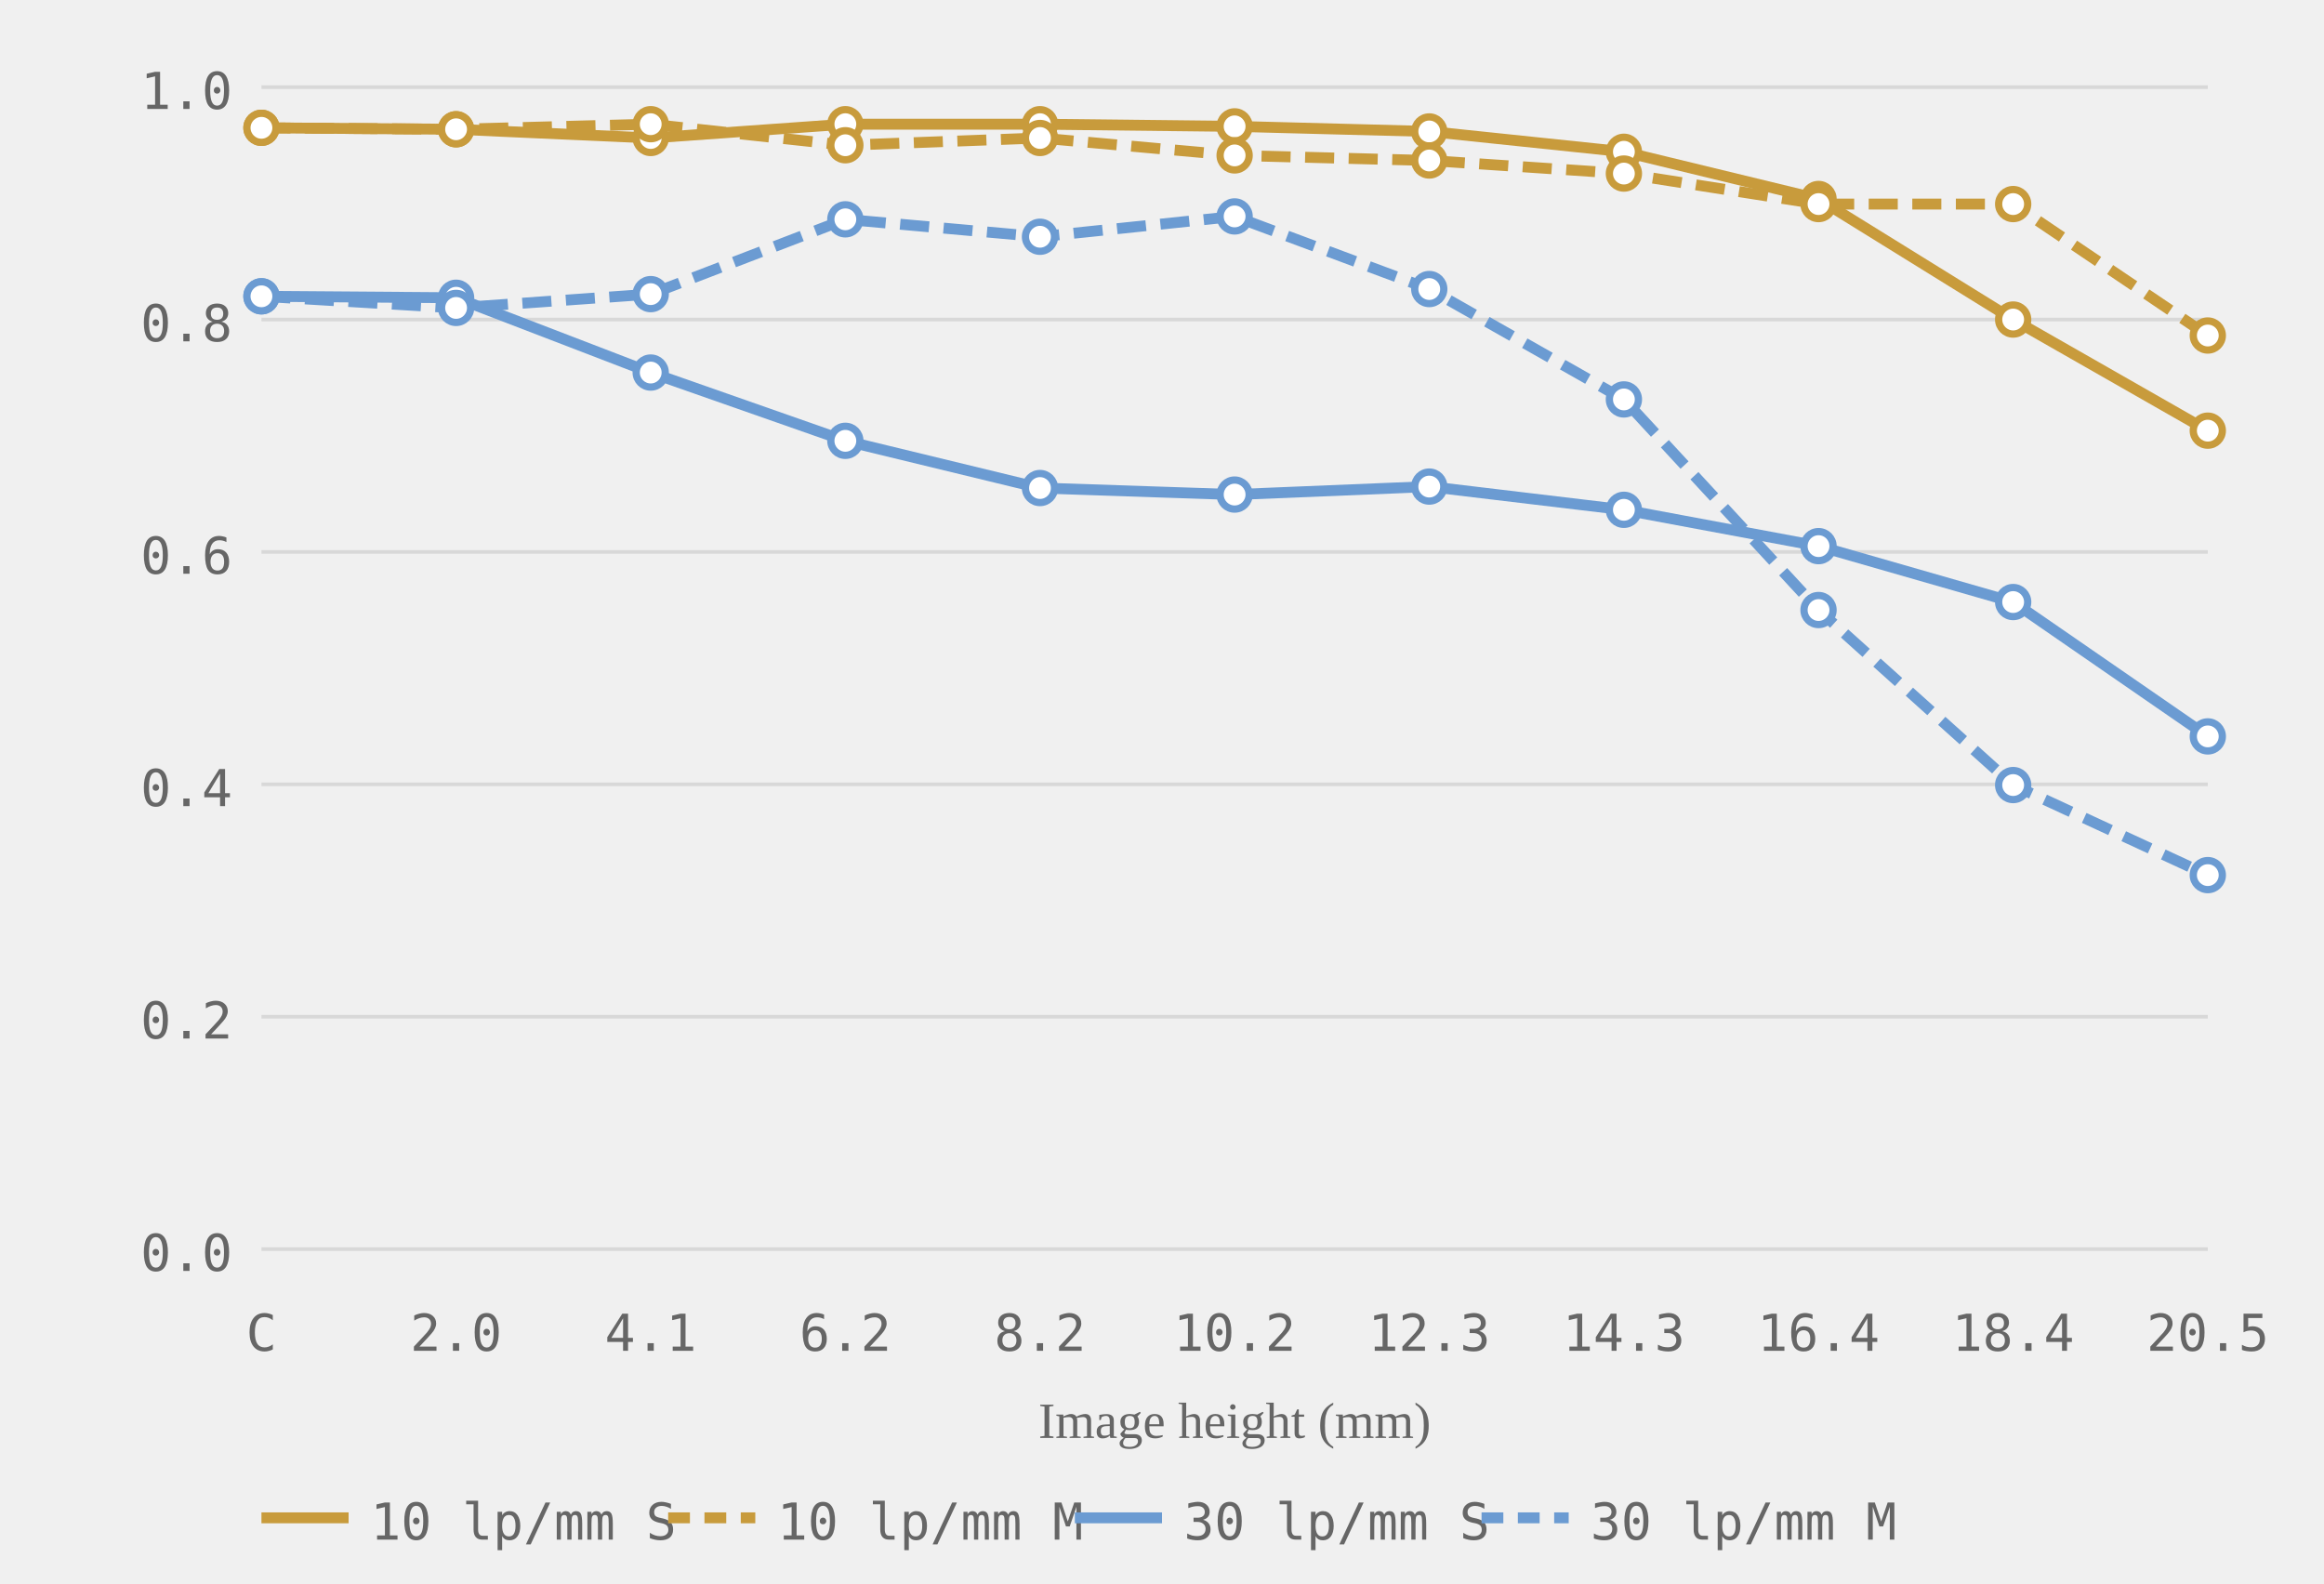
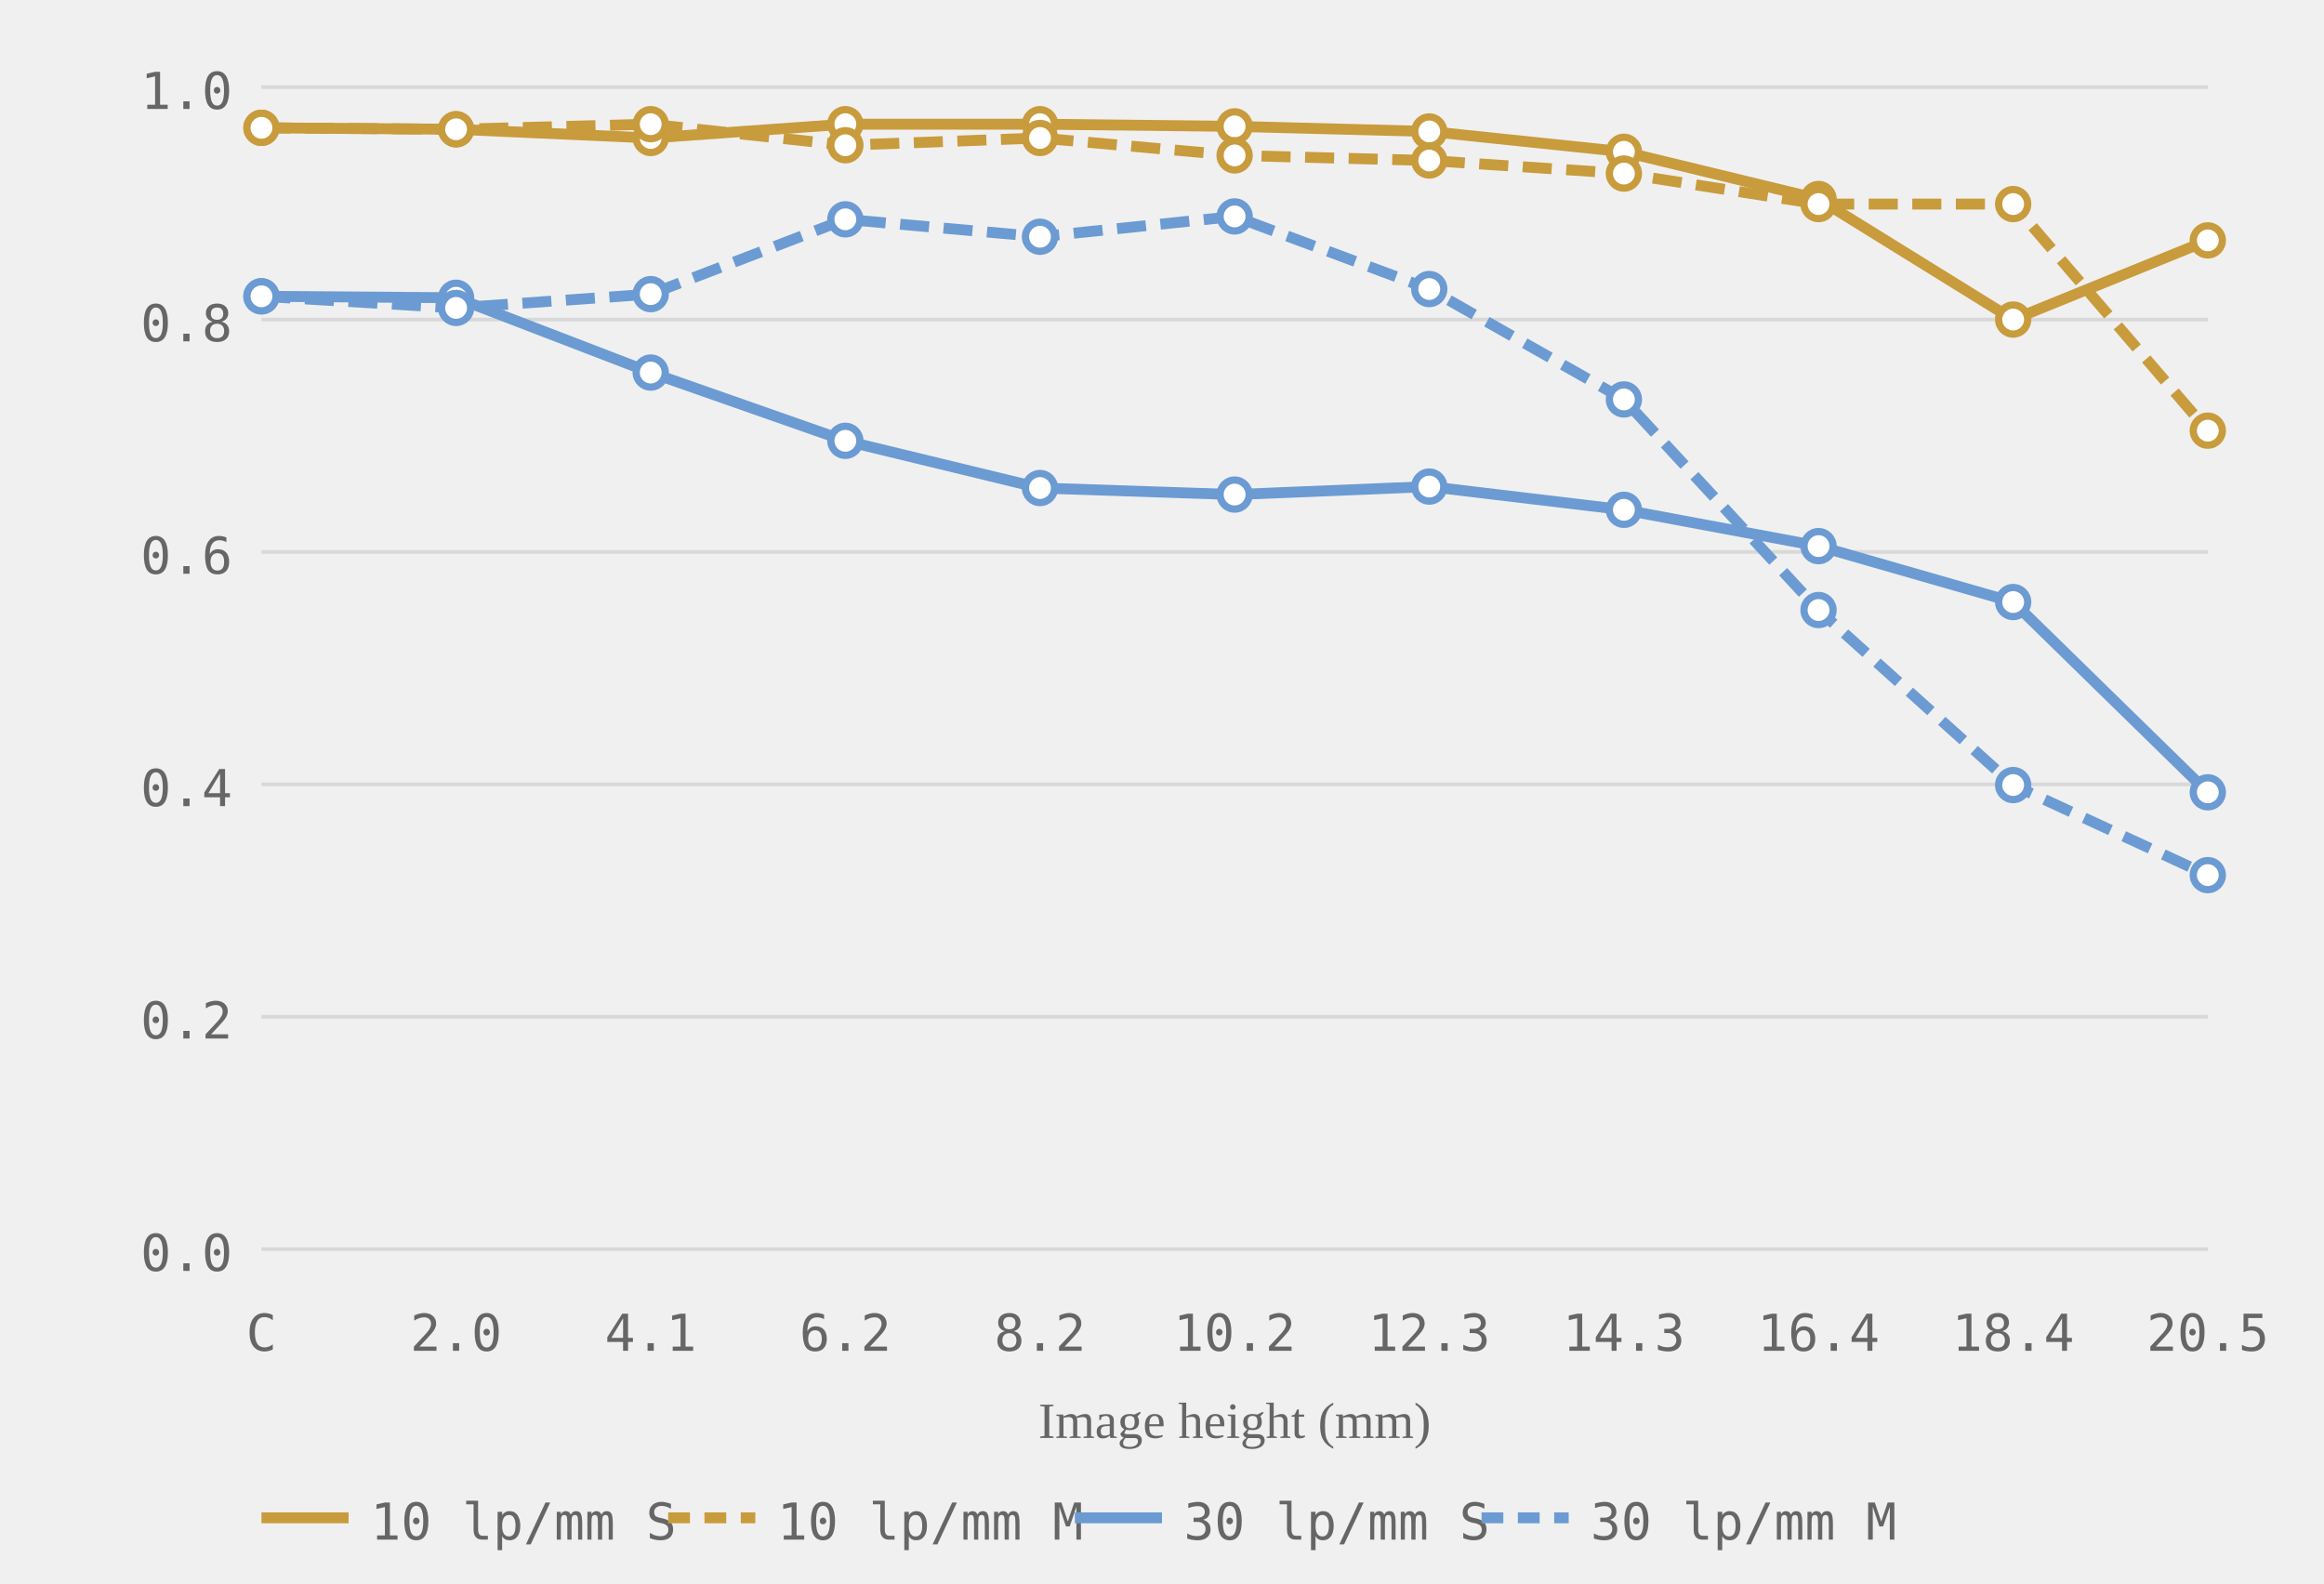
<svg xmlns="http://www.w3.org/2000/svg" viewBox="0 0 320 218" role="img" aria-label="MTF chart, generated from readings">
  <style>.grid-line { stroke: #d8d8d8; stroke-width: 0.5; }.axis-label { font-size: 7px; fill: #666666; font-family: ui-monospace, monospace; }.axis-y { text-anchor: end; }.axis-x { text-anchor: middle; }.axis-title { font-size: 7px; fill: #666666; text-anchor: middle; }.curve { fill: none; stroke-width: 1.5; }.curve-m { stroke-dasharray: 4 2; }.dot { fill: white; stroke-width: 1; }.legend-text { font-size: 7px; fill: #666666; font-family: ui-monospace, monospace; }</style>
  <line class="grid-line" x1="36" y1="172.0" x2="304" y2="172.0" />
  <line class="grid-line" x1="36" y1="140.0" x2="304" y2="140.0" />
  <line class="grid-line" x1="36" y1="108.0" x2="304" y2="108.0" />
  <line class="grid-line" x1="36" y1="76.0" x2="304" y2="76.0" />
  <line class="grid-line" x1="36" y1="44.0" x2="304" y2="44.0" />
  <line class="grid-line" x1="36" y1="12.0" x2="304" y2="12.0" />
  <text class="axis-label axis-y" x="32" y="175.0">0.0</text>
  <text class="axis-label axis-y" x="32" y="143.0">0.2</text>
  <text class="axis-label axis-y" x="32" y="111.0">0.4</text>
  <text class="axis-label axis-y" x="32" y="79.0">0.6</text>
  <text class="axis-label axis-y" x="32" y="47.0">0.8</text>
  <text class="axis-label axis-y" x="32" y="15.0">1.0</text>
  <text class="axis-label axis-x" x="36.0" y="186">C</text>
  <text class="axis-label axis-x" x="62.8" y="186">2.0</text>
  <text class="axis-label axis-x" x="89.6" y="186">4.1</text>
  <text class="axis-label axis-x" x="116.4" y="186">6.2</text>
  <text class="axis-label axis-x" x="143.2" y="186">8.2</text>
  <text class="axis-label axis-x" x="170.0" y="186">10.2</text>
  <text class="axis-label axis-x" x="196.8" y="186">12.3</text>
  <text class="axis-label axis-x" x="223.6" y="186">14.3</text>
  <text class="axis-label axis-x" x="250.4" y="186">16.4</text>
  <text class="axis-label axis-x" x="277.2" y="186">18.4</text>
  <text class="axis-label axis-x" x="304.0" y="186">20.5</text>
  <text class="axis-title" x="170.0" y="198">Image height (mm)</text>
-   <polyline class="curve curve-10" style="stroke:#c89b3c" points="36.0,17.6 62.8,17.8 89.6,19.0 116.4,17.1 143.2,17.1 170.0,17.4 196.8,18.1 223.6,20.9 250.4,27.4 277.2,44.0 304.0,59.3" />
-   <polyline class="curve curve-10 curve-m" style="stroke:#c89b3c" points="36.0,17.6 62.8,17.8 89.6,17.1 116.4,20.0 143.2,19.0 170.0,21.4 196.8,22.1 223.6,23.9 250.4,28.1 277.2,28.1 304.0,46.2" stroke-dasharray="4 2" />
-   <polyline class="curve curve-30" style="stroke:#6b9bd2" points="36.0,40.8 62.8,41.0 89.6,51.3 116.4,60.7 143.2,67.2 170.0,68.1 196.8,67.0 223.6,70.2 250.4,75.2 277.2,82.9 304.0,101.4" />
+   <polyline class="curve curve-10" style="stroke:#c89b3c" points="36.0,17.6 62.8,17.8 89.6,19.0 116.4,17.1 143.2,17.1 170.0,17.4 196.8,18.1 223.6,20.9 250.4,27.4 277.2,44.0 304.0,33.1" />
+   <polyline class="curve curve-10 curve-m" style="stroke:#c89b3c" points="36.0,17.6 62.8,17.8 89.6,17.1 116.4,20.0 143.2,19.0 170.0,21.4 196.8,22.1 223.6,23.9 250.4,28.1 277.2,28.1 304.0,59.3" stroke-dasharray="4 2" />
+   <polyline class="curve curve-30" style="stroke:#6b9bd2" points="36.0,40.8 62.8,41.0 89.6,51.3 116.4,60.7 143.2,67.2 170.0,68.1 196.8,67.0 223.6,70.2 250.4,75.2 277.2,82.9 304.0,109.1" />
  <polyline class="curve curve-30 curve-m" style="stroke:#6b9bd2" points="36.0,40.8 62.8,42.4 89.6,40.5 116.4,30.2 143.2,32.6 170.0,29.8 196.8,39.8 223.6,55.0 250.4,84.0 277.2,108.1 304.0,120.5" stroke-dasharray="4 2" />
  <circle class="dot dot-10" style="stroke:#c89b3c" cx="36.0" cy="17.6" r="2" />
  <circle class="dot dot-10" style="stroke:#c89b3c" cx="62.8" cy="17.8" r="2" />
  <circle class="dot dot-10" style="stroke:#c89b3c" cx="89.6" cy="19.0" r="2" />
  <circle class="dot dot-10" style="stroke:#c89b3c" cx="116.4" cy="17.1" r="2" />
  <circle class="dot dot-10" style="stroke:#c89b3c" cx="143.2" cy="17.1" r="2" />
  <circle class="dot dot-10" style="stroke:#c89b3c" cx="170.0" cy="17.4" r="2" />
  <circle class="dot dot-10" style="stroke:#c89b3c" cx="196.8" cy="18.1" r="2" />
  <circle class="dot dot-10" style="stroke:#c89b3c" cx="223.6" cy="20.9" r="2" />
  <circle class="dot dot-10" style="stroke:#c89b3c" cx="250.4" cy="27.4" r="2" />
  <circle class="dot dot-10" style="stroke:#c89b3c" cx="277.2" cy="44.0" r="2" />
-   <circle class="dot dot-10" style="stroke:#c89b3c" cx="304.0" cy="59.3" r="2" />
+   <circle class="dot dot-10" style="stroke:#c89b3c" cx="304.0" cy="33.1" r="2" />
  <circle class="dot dot-10" style="stroke:#c89b3c" cx="36.0" cy="17.6" r="2" />
  <circle class="dot dot-10" style="stroke:#c89b3c" cx="62.8" cy="17.8" r="2" />
  <circle class="dot dot-10" style="stroke:#c89b3c" cx="89.6" cy="17.1" r="2" />
  <circle class="dot dot-10" style="stroke:#c89b3c" cx="116.4" cy="20.0" r="2" />
  <circle class="dot dot-10" style="stroke:#c89b3c" cx="143.2" cy="19.0" r="2" />
  <circle class="dot dot-10" style="stroke:#c89b3c" cx="170.0" cy="21.4" r="2" />
  <circle class="dot dot-10" style="stroke:#c89b3c" cx="196.8" cy="22.1" r="2" />
  <circle class="dot dot-10" style="stroke:#c89b3c" cx="223.6" cy="23.9" r="2" />
  <circle class="dot dot-10" style="stroke:#c89b3c" cx="250.4" cy="28.1" r="2" />
  <circle class="dot dot-10" style="stroke:#c89b3c" cx="277.2" cy="28.1" r="2" />
-   <circle class="dot dot-10" style="stroke:#c89b3c" cx="304.0" cy="46.2" r="2" />
+   <circle class="dot dot-10" style="stroke:#c89b3c" cx="304.0" cy="59.3" r="2" />
  <circle class="dot dot-30" style="stroke:#6b9bd2" cx="36.0" cy="40.8" r="2" />
  <circle class="dot dot-30" style="stroke:#6b9bd2" cx="62.8" cy="41.0" r="2" />
  <circle class="dot dot-30" style="stroke:#6b9bd2" cx="89.6" cy="51.3" r="2" />
  <circle class="dot dot-30" style="stroke:#6b9bd2" cx="116.4" cy="60.7" r="2" />
  <circle class="dot dot-30" style="stroke:#6b9bd2" cx="143.2" cy="67.2" r="2" />
  <circle class="dot dot-30" style="stroke:#6b9bd2" cx="170.0" cy="68.1" r="2" />
  <circle class="dot dot-30" style="stroke:#6b9bd2" cx="196.8" cy="67.0" r="2" />
  <circle class="dot dot-30" style="stroke:#6b9bd2" cx="223.6" cy="70.2" r="2" />
  <circle class="dot dot-30" style="stroke:#6b9bd2" cx="250.4" cy="75.2" r="2" />
  <circle class="dot dot-30" style="stroke:#6b9bd2" cx="277.2" cy="82.9" r="2" />
-   <circle class="dot dot-30" style="stroke:#6b9bd2" cx="304.0" cy="101.4" r="2" />
+   <circle class="dot dot-30" style="stroke:#6b9bd2" cx="304.0" cy="109.1" r="2" />
  <circle class="dot dot-30" style="stroke:#6b9bd2" cx="36.0" cy="40.8" r="2" />
  <circle class="dot dot-30" style="stroke:#6b9bd2" cx="62.8" cy="42.4" r="2" />
  <circle class="dot dot-30" style="stroke:#6b9bd2" cx="89.6" cy="40.5" r="2" />
  <circle class="dot dot-30" style="stroke:#6b9bd2" cx="116.4" cy="30.2" r="2" />
  <circle class="dot dot-30" style="stroke:#6b9bd2" cx="143.2" cy="32.6" r="2" />
  <circle class="dot dot-30" style="stroke:#6b9bd2" cx="170.0" cy="29.8" r="2" />
  <circle class="dot dot-30" style="stroke:#6b9bd2" cx="196.8" cy="39.8" r="2" />
  <circle class="dot dot-30" style="stroke:#6b9bd2" cx="223.6" cy="55.0" r="2" />
  <circle class="dot dot-30" style="stroke:#6b9bd2" cx="250.4" cy="84.0" r="2" />
  <circle class="dot dot-30" style="stroke:#6b9bd2" cx="277.2" cy="108.1" r="2" />
  <circle class="dot dot-30" style="stroke:#6b9bd2" cx="304.0" cy="120.5" r="2" />
  <line x1="36" y1="209" x2="48" y2="209" stroke="#c89b3c" stroke-width="1.5" />
  <text class="legend-text" x="51" y="212">10 lp/mm S</text>
  <line x1="92" y1="209" x2="104" y2="209" stroke="#c89b3c" stroke-width="1.5" stroke-dasharray="3 2" />
  <text class="legend-text" x="107" y="212">10 lp/mm M</text>
  <line x1="148" y1="209" x2="160" y2="209" stroke="#6b9bd2" stroke-width="1.5" />
  <text class="legend-text" x="163" y="212">30 lp/mm S</text>
  <line x1="204" y1="209" x2="216" y2="209" stroke="#6b9bd2" stroke-width="1.5" stroke-dasharray="3 2" />
  <text class="legend-text" x="219" y="212">30 lp/mm M</text>
</svg>
